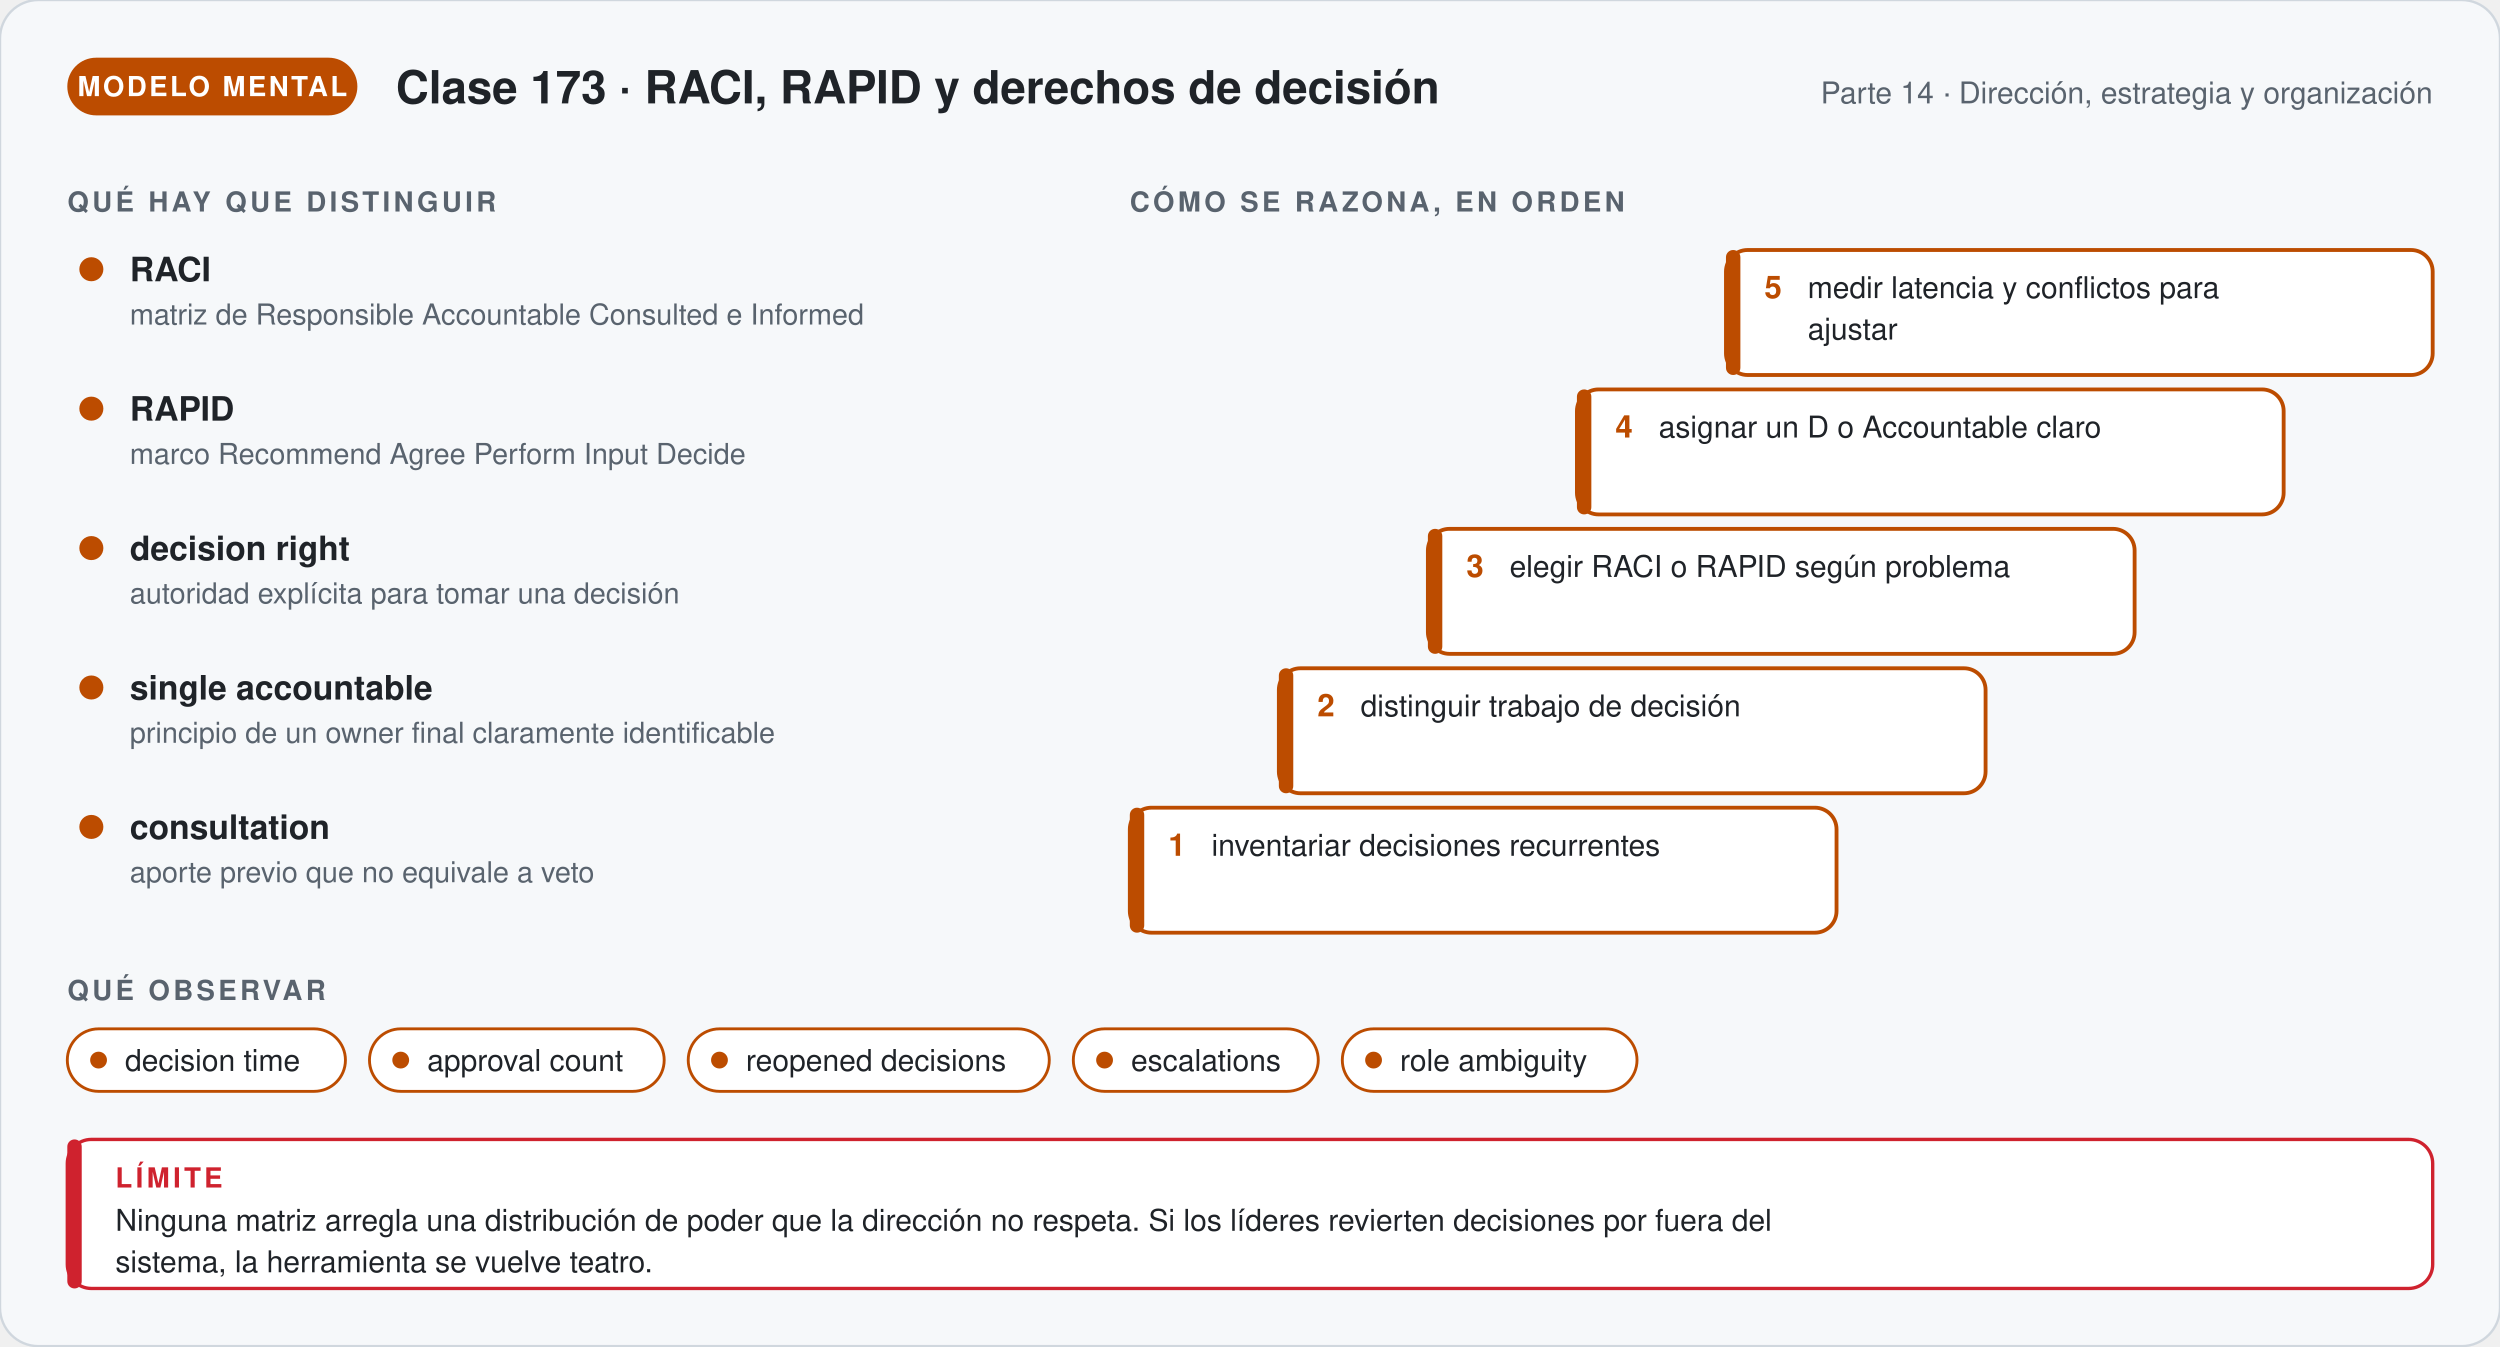
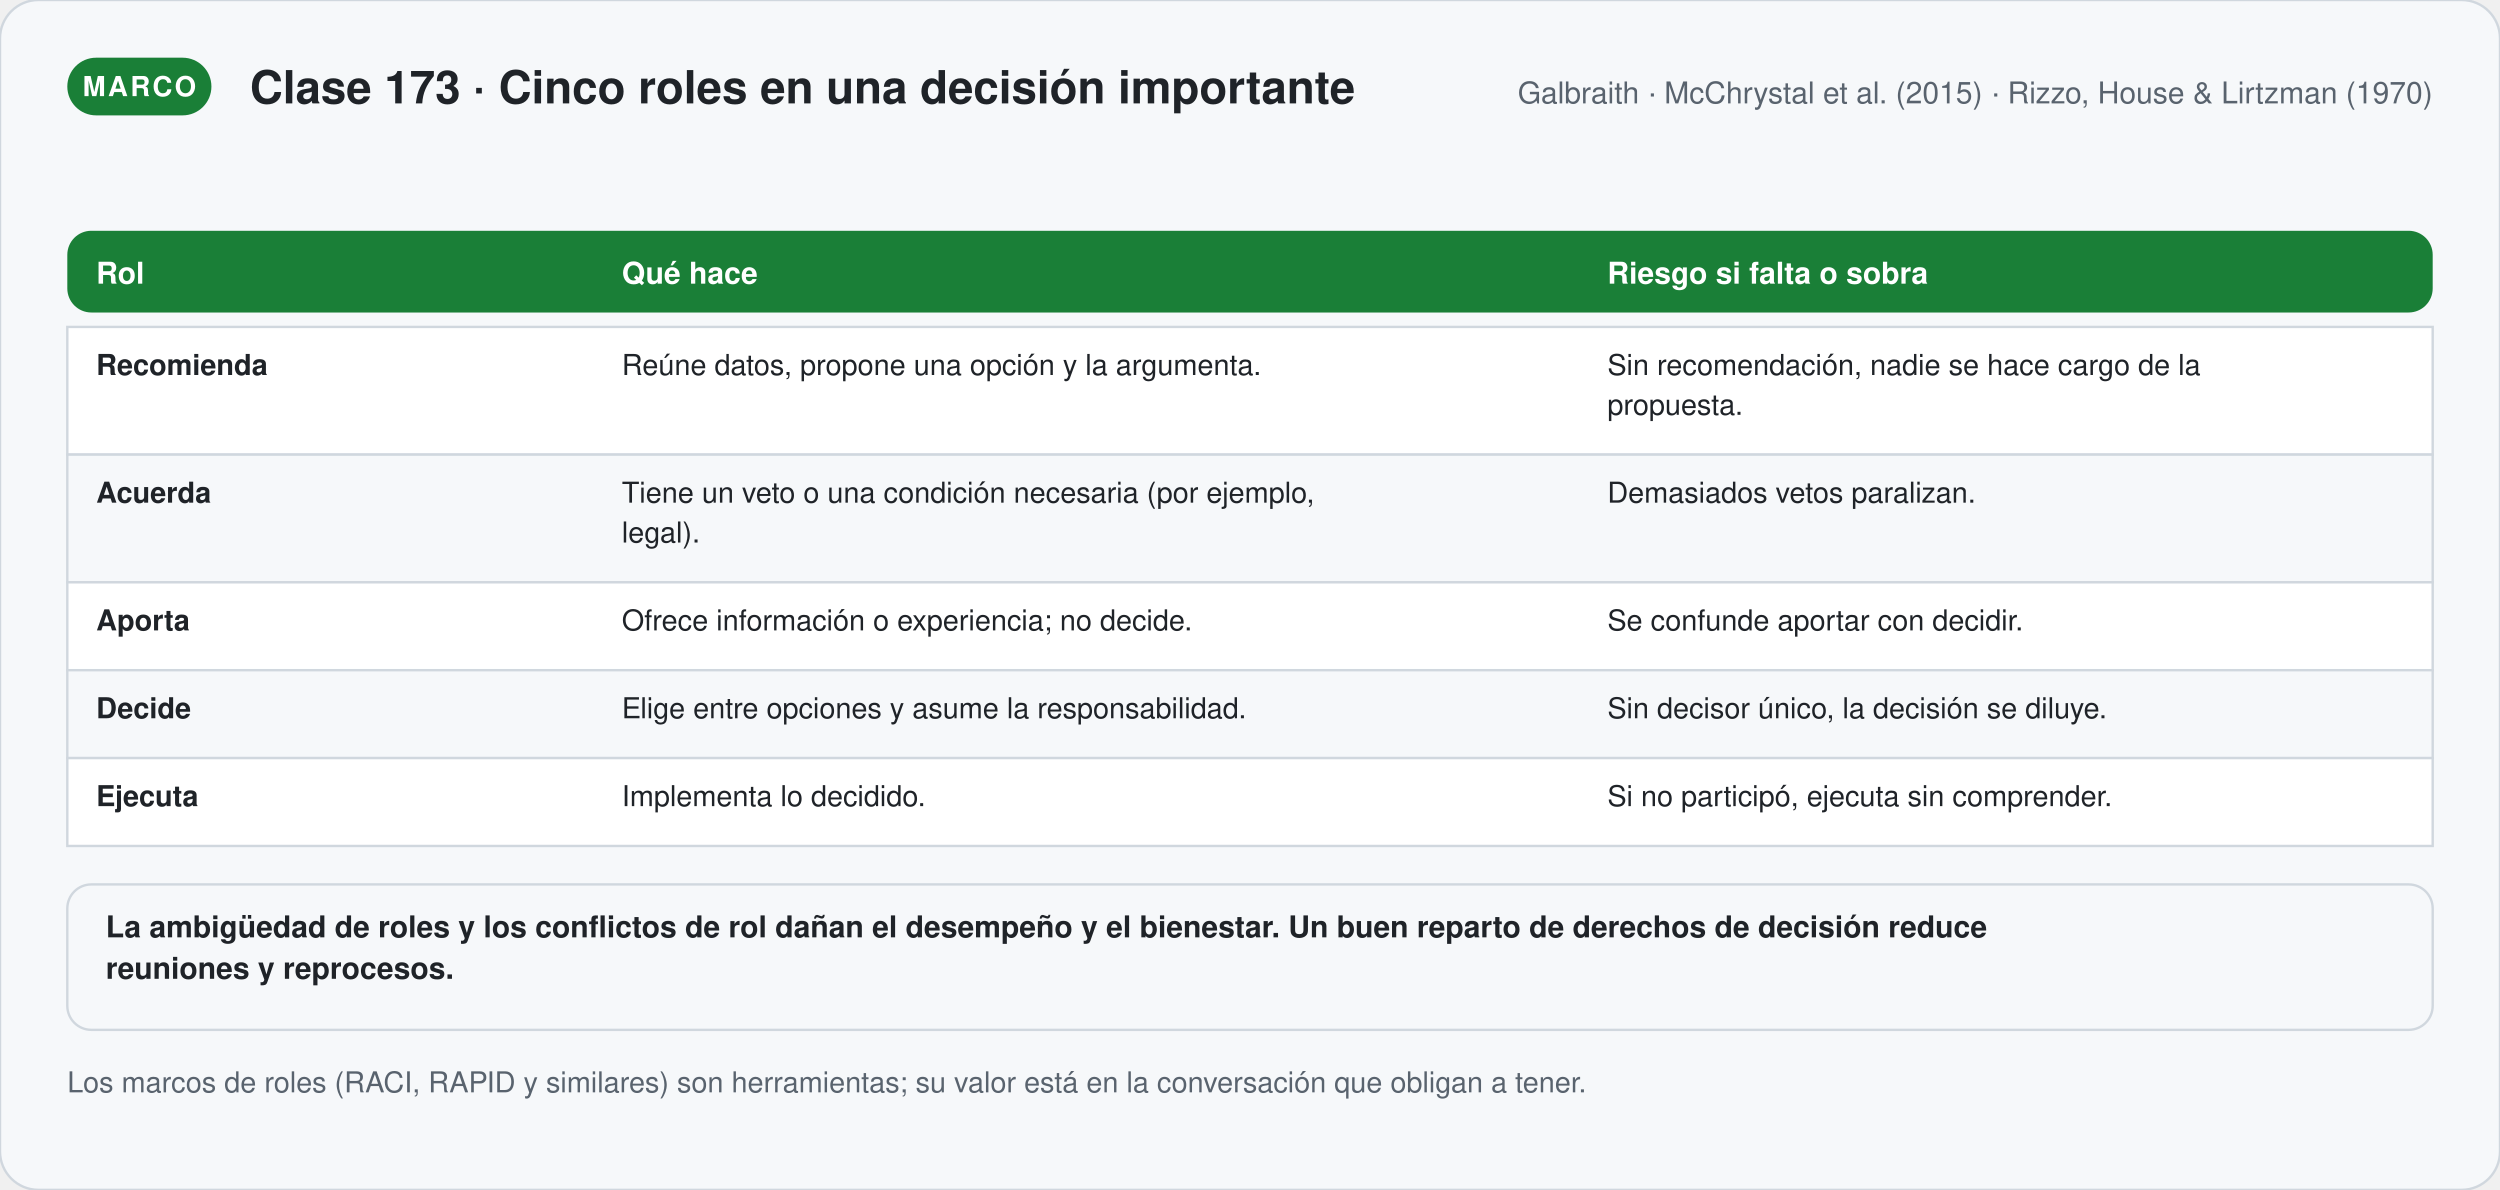
- <svg xmlns="http://www.w3.org/2000/svg" viewBox="0 0 1040 560" width="1040" role="img" aria-labelledby="t-g173 d-g173" font-family="'Segoe UI', 'Helvetica Neue', Helvetica, Arial, sans-serif">
+ <svg xmlns="http://www.w3.org/2000/svg" viewBox="0 0 1040 494.98" width="1040" role="img" aria-labelledby="t-s173 d-s173" font-family="'Segoe UI', 'Helvetica Neue', Helvetica, Arial, sans-serif">
  <defs>
-     <marker id="p-g173" viewBox="0 0 10 10" refX="8" refY="5" markerWidth="7" markerHeight="7" orient="auto">
+     <marker id="p-s173" viewBox="0 0 10 10" refX="8" refY="5" markerWidth="7" markerHeight="7" orient="auto">
      <path d="M1,1 L9,5 L1,9 Z" fill="#59636e" />
    </marker>
  </defs>
-   <rect width="1040" height="560" rx="16" fill="#f6f8fa" stroke="#d0d7de" />
-   <rect x="28" y="24" width="120.67" height="24" rx="12" fill="#bc4c00" />
-   <text x="88.335" y="40" font-size="11.5" font-weight="700" fill="#ffffff" text-anchor="middle" letter-spacing="1">MODELO MENTAL</text>
-   <text x="164.67" y="43" font-size="19" font-weight="700" fill="#1f2328" text-anchor="start">Clase 173 · RACI, RAPID y derechos de decisión</text>
-   <text x="1012" y="43" font-size="12.5" font-weight="400" fill="#59636e" text-anchor="end">Parte 14 · Dirección, estrategia y organización</text>
-   <text x="28" y="88" font-size="11.5" font-weight="700" fill="#59636e" text-anchor="start" letter-spacing="1.4">QUÉ HAY QUE DISTINGUIR</text>
-   <circle cx="38" cy="112" r="5" fill="#bc4c00" />
-   <text x="54" y="117" font-size="14" font-weight="700" fill="#1f2328" text-anchor="start">RACI</text>
-   <text x="54" y="135" font-size="12" font-weight="400" fill="#59636e" text-anchor="start">matriz de Responsible Accountable Consulted e Informed</text>
-   <circle cx="38" cy="170" r="5" fill="#bc4c00" />
-   <text x="54" y="175" font-size="14" font-weight="700" fill="#1f2328" text-anchor="start">RAPID</text>
-   <text x="54" y="193" font-size="12" font-weight="400" fill="#59636e" text-anchor="start">marco Recommend Agree Perform Input Decide</text>
-   <circle cx="38" cy="228" r="5" fill="#bc4c00" />
-   <text x="54" y="233" font-size="14" font-weight="700" fill="#1f2328" text-anchor="start">decision right</text>
-   <text x="54" y="251" font-size="12" font-weight="400" fill="#59636e" text-anchor="start">autoridad explícita para tomar una decisión</text>
-   <circle cx="38" cy="286" r="5" fill="#bc4c00" />
-   <text x="54" y="291" font-size="14" font-weight="700" fill="#1f2328" text-anchor="start">single accountable</text>
-   <text x="54" y="309" font-size="12" font-weight="400" fill="#59636e" text-anchor="start">principio de un owner final claramente identificable</text>
-   <circle cx="38" cy="344" r="5" fill="#bc4c00" />
-   <text x="54" y="349" font-size="14" font-weight="700" fill="#1f2328" text-anchor="start">consultation</text>
-   <text x="54" y="367" font-size="12" font-weight="400" fill="#59636e" text-anchor="start">aporte previo que no equivale a veto</text>
-   <text x="470" y="88" font-size="11.5" font-weight="700" fill="#59636e" text-anchor="start" letter-spacing="1.4">CÓMO SE RAZONA, EN ORDEN</text>
-   <rect x="470" y="336" width="294" height="52" rx="9" fill="#ffffff" stroke="#bc4c00" stroke-width="1.6" />
-   <rect x="470" y="336" width="6" height="52" rx="3" fill="#bc4c00" />
-   <text x="486" y="356" font-size="13" font-weight="800" fill="#bc4c00" text-anchor="start">1</text>
-   <text x="504" y="356" font-size="12.5" font-weight="400" fill="#1f2328" text-anchor="start">inventariar decisiones recurrentes</text>
-   <rect x="532" y="278" width="294" height="52" rx="9" fill="#ffffff" stroke="#bc4c00" stroke-width="1.6" />
-   <rect x="532" y="278" width="6" height="52" rx="3" fill="#bc4c00" />
-   <text x="548" y="298" font-size="13" font-weight="800" fill="#bc4c00" text-anchor="start">2</text>
-   <text x="566" y="298" font-size="12.5" font-weight="400" fill="#1f2328" text-anchor="start">distinguir trabajo de decisión</text>
-   <rect x="594" y="220" width="294" height="52" rx="9" fill="#ffffff" stroke="#bc4c00" stroke-width="1.6" />
-   <rect x="594" y="220" width="6" height="52" rx="3" fill="#bc4c00" />
-   <text x="610" y="240" font-size="13" font-weight="800" fill="#bc4c00" text-anchor="start">3</text>
-   <text x="628" y="240" font-size="12.5" font-weight="400" fill="#1f2328" text-anchor="start">elegir RACI o RAPID según problema</text>
-   <rect x="656" y="162" width="294" height="52" rx="9" fill="#ffffff" stroke="#bc4c00" stroke-width="1.6" />
-   <rect x="656" y="162" width="6" height="52" rx="3" fill="#bc4c00" />
-   <text x="672" y="182" font-size="13" font-weight="800" fill="#bc4c00" text-anchor="start">4</text>
-   <text x="690" y="182" font-size="12.5" font-weight="400" fill="#1f2328" text-anchor="start">asignar un D o Accountable claro</text>
-   <rect x="718" y="104" width="294" height="52" rx="9" fill="#ffffff" stroke="#bc4c00" stroke-width="1.6" />
-   <rect x="718" y="104" width="6" height="52" rx="3" fill="#bc4c00" />
-   <text x="734" y="124" font-size="13" font-weight="800" fill="#bc4c00" text-anchor="start">5</text>
-   <text x="752" y="124" font-size="12.5" font-weight="400" fill="#1f2328" text-anchor="start">medir latencia y conflictos para</text>
-   <text x="752" y="141.25" font-size="12.5" font-weight="400" fill="#1f2328" text-anchor="start">ajustar</text>
-   <text x="28" y="416" font-size="11.5" font-weight="700" fill="#59636e" text-anchor="start" letter-spacing="1.4">QUÉ OBSERVAR</text>
-   <rect x="28" y="428" width="115.7" height="26" rx="13" fill="#ffffff" stroke="#bc4c00" stroke-width="1.2" />
-   <circle cx="41" cy="441" r="3.5" fill="#bc4c00" />
-   <text x="52" y="445.5" font-size="12.5" font-weight="400" fill="#1f2328" text-anchor="start">decision time</text>
-   <rect x="153.7" y="428" width="122.6" height="26" rx="13" fill="#ffffff" stroke="#bc4c00" stroke-width="1.2" />
-   <circle cx="166.7" cy="441" r="3.5" fill="#bc4c00" />
-   <text x="177.7" y="445.5" font-size="12.5" font-weight="400" fill="#1f2328" text-anchor="start">approval count</text>
-   <rect x="286.3" y="428" width="150.2" height="26" rx="13" fill="#ffffff" stroke="#bc4c00" stroke-width="1.2" />
-   <circle cx="299.3" cy="441" r="3.5" fill="#bc4c00" />
-   <text x="310.3" y="445.5" font-size="12.5" font-weight="400" fill="#1f2328" text-anchor="start">reopened decisions</text>
-   <rect x="446.5" y="428" width="101.9" height="26" rx="13" fill="#ffffff" stroke="#bc4c00" stroke-width="1.2" />
-   <circle cx="459.5" cy="441" r="3.5" fill="#bc4c00" />
-   <text x="470.5" y="445.5" font-size="12.5" font-weight="400" fill="#1f2328" text-anchor="start">escalations</text>
-   <rect x="558.4" y="428" width="122.6" height="26" rx="13" fill="#ffffff" stroke="#bc4c00" stroke-width="1.2" />
-   <circle cx="571.4" cy="441" r="3.5" fill="#bc4c00" />
-   <text x="582.4" y="445.5" font-size="12.5" font-weight="400" fill="#1f2328" text-anchor="start">role ambiguity</text>
-   <rect x="28" y="474" width="984" height="62" rx="10" fill="#ffffff" stroke="#cf222e" stroke-width="1.4" />
-   <rect x="28" y="474" width="6" height="62" rx="3" fill="#cf222e" />
-   <text x="48" y="494" font-size="11.5" font-weight="700" fill="#cf222e" text-anchor="start" letter-spacing="1.4">LÍMITE</text>
-   <text x="48" y="512" font-size="12.5" font-weight="400" fill="#1f2328" text-anchor="start">Ninguna matriz arregla una distribución de poder que la dirección no respeta. Si los líderes revierten decisiones por fuera del</text>
-   <text x="48" y="529.25" font-size="12.5" font-weight="400" fill="#1f2328" text-anchor="start">sistema, la herramienta se vuelve teatro.</text>
+   <rect width="1040" height="494.98" rx="16" fill="#f6f8fa" stroke="#d0d7de" />
+   <rect x="28" y="24" width="59.95" height="24" rx="12" fill="#1a7f37" />
+   <text x="57.975" y="40" font-size="11.5" font-weight="700" fill="#ffffff" text-anchor="middle" letter-spacing="1">MARCO</text>
+   <text x="103.95" y="43" font-size="19" font-weight="700" fill="#1f2328" text-anchor="start">Clase 173 · Cinco roles en una decisión importante</text>
+   <text x="1012" y="43" font-size="12.5" font-weight="400" fill="#59636e" text-anchor="end">Galbraith · McChrystal et al. (2015) · Rizzo, House &amp; Lirtzman (1970)</text>
+   <rect x="28" y="96" width="984" height="34" rx="10" fill="#1a7f37" />
+   <text x="40" y="118" font-size="12.5" font-weight="700" fill="#ffffff" text-anchor="start">Rol</text>
+   <text x="258.667" y="118" font-size="12.5" font-weight="700" fill="#ffffff" text-anchor="start">Qué hace</text>
+   <text x="668.667" y="118" font-size="12.5" font-weight="700" fill="#ffffff" text-anchor="start">Riesgo si falta o sobra</text>
+   <rect x="28" y="136" width="984" height="53.12" rx="0" fill="#ffffff" stroke="#d0d7de" stroke-width="1" />
+   <text x="40" y="156" font-size="12" font-weight="700" fill="#1f2328" text-anchor="start">Recomienda</text>
+   <text x="258.667" y="156" font-size="12" font-weight="400" fill="#1f2328" text-anchor="start">Reúne datos, propone una opción y la argumenta.</text>
+   <text x="668.667" y="156" font-size="12" font-weight="400" fill="#1f2328" text-anchor="start">Sin recomendación, nadie se hace cargo de la</text>
+   <text x="668.667" y="172.56" font-size="12" font-weight="400" fill="#1f2328" text-anchor="start">propuesta.</text>
+   <rect x="28" y="189.12" width="984" height="53.12" rx="0" fill="#f6f8fa" stroke="#d0d7de" stroke-width="1" />
+   <text x="40" y="209.12" font-size="12" font-weight="700" fill="#1f2328" text-anchor="start">Acuerda</text>
+   <text x="258.667" y="209.12" font-size="12" font-weight="400" fill="#1f2328" text-anchor="start">Tiene un veto o una condición necesaria (por ejemplo,</text>
+   <text x="258.667" y="225.68" font-size="12" font-weight="400" fill="#1f2328" text-anchor="start">legal).</text>
+   <text x="668.667" y="209.12" font-size="12" font-weight="400" fill="#1f2328" text-anchor="start">Demasiados vetos paralizan.</text>
+   <rect x="28" y="242.24" width="984" height="36.56" rx="0" fill="#ffffff" stroke="#d0d7de" stroke-width="1" />
+   <text x="40" y="262.24" font-size="12" font-weight="700" fill="#1f2328" text-anchor="start">Aporta</text>
+   <text x="258.667" y="262.24" font-size="12" font-weight="400" fill="#1f2328" text-anchor="start">Ofrece información o experiencia; no decide.</text>
+   <text x="668.667" y="262.24" font-size="12" font-weight="400" fill="#1f2328" text-anchor="start">Se confunde aportar con decidir.</text>
+   <rect x="28" y="278.8" width="984" height="36.56" rx="0" fill="#f6f8fa" stroke="#d0d7de" stroke-width="1" />
+   <text x="40" y="298.8" font-size="12" font-weight="700" fill="#1f2328" text-anchor="start">Decide</text>
+   <text x="258.667" y="298.8" font-size="12" font-weight="400" fill="#1f2328" text-anchor="start">Elige entre opciones y asume la responsabilidad.</text>
+   <text x="668.667" y="298.8" font-size="12" font-weight="400" fill="#1f2328" text-anchor="start">Sin decisor único, la decisión se diluye.</text>
+   <rect x="28" y="315.36" width="984" height="36.56" rx="0" fill="#ffffff" stroke="#d0d7de" stroke-width="1" />
+   <text x="40" y="335.36" font-size="12" font-weight="700" fill="#1f2328" text-anchor="start">Ejecuta</text>
+   <text x="258.667" y="335.36" font-size="12" font-weight="400" fill="#1f2328" text-anchor="start">Implementa lo decidido.</text>
+   <text x="668.667" y="335.36" font-size="12" font-weight="400" fill="#1f2328" text-anchor="start">Si no participó, ejecuta sin comprender.</text>
+   <rect x="28" y="367.92" width="984" height="60.5" rx="10" fill="#f6f8fa" stroke="#d0d7de" stroke-width="1" />
+   <text x="44" y="389.92" font-size="12.5" font-weight="600" fill="#1f2328" text-anchor="start">La ambigüedad de roles y los conflictos de rol dañan el desempeño y el bienestar. Un buen reparto de derechos de decisión reduce</text>
+   <text x="44" y="407.17" font-size="12.5" font-weight="600" fill="#1f2328" text-anchor="start">reuniones y reprocesos.</text>
+   <text x="28" y="454.42" font-size="12" font-weight="400" fill="#59636e" text-anchor="start">Los marcos de roles (RACI, RAPID y similares) son herramientas; su valor está en la conversación que obligan a tener.</text>
</svg>
